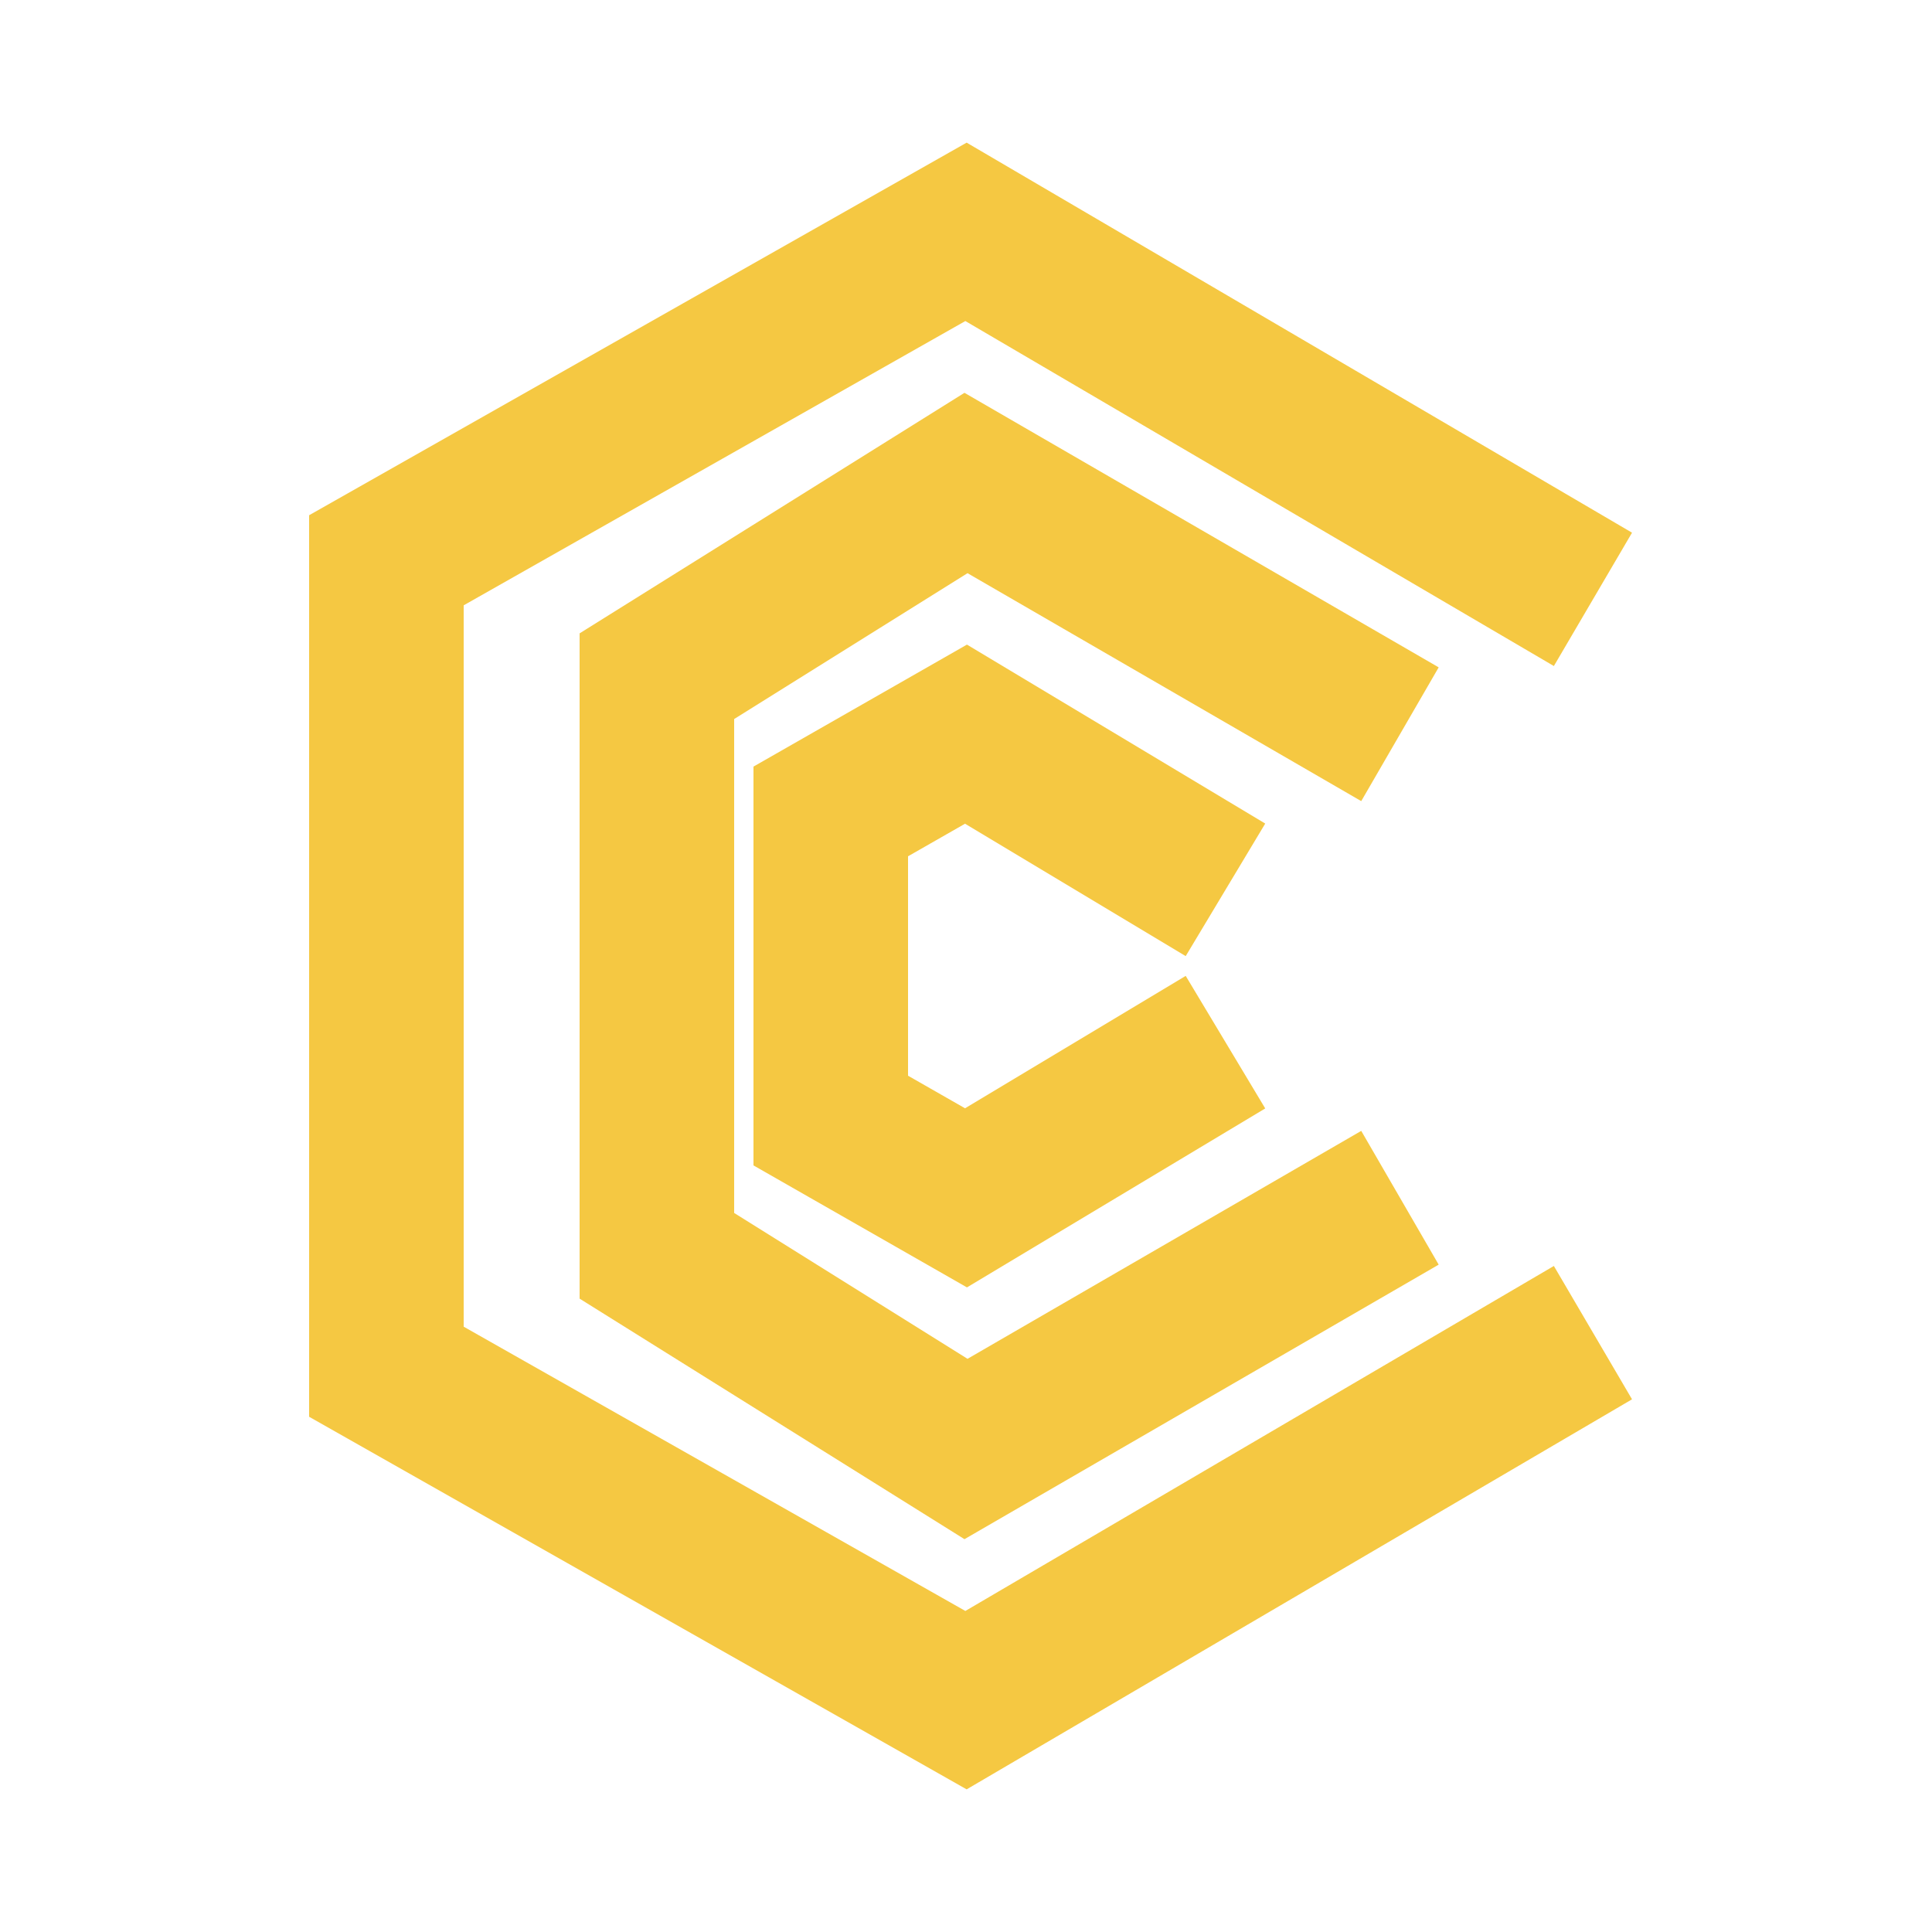
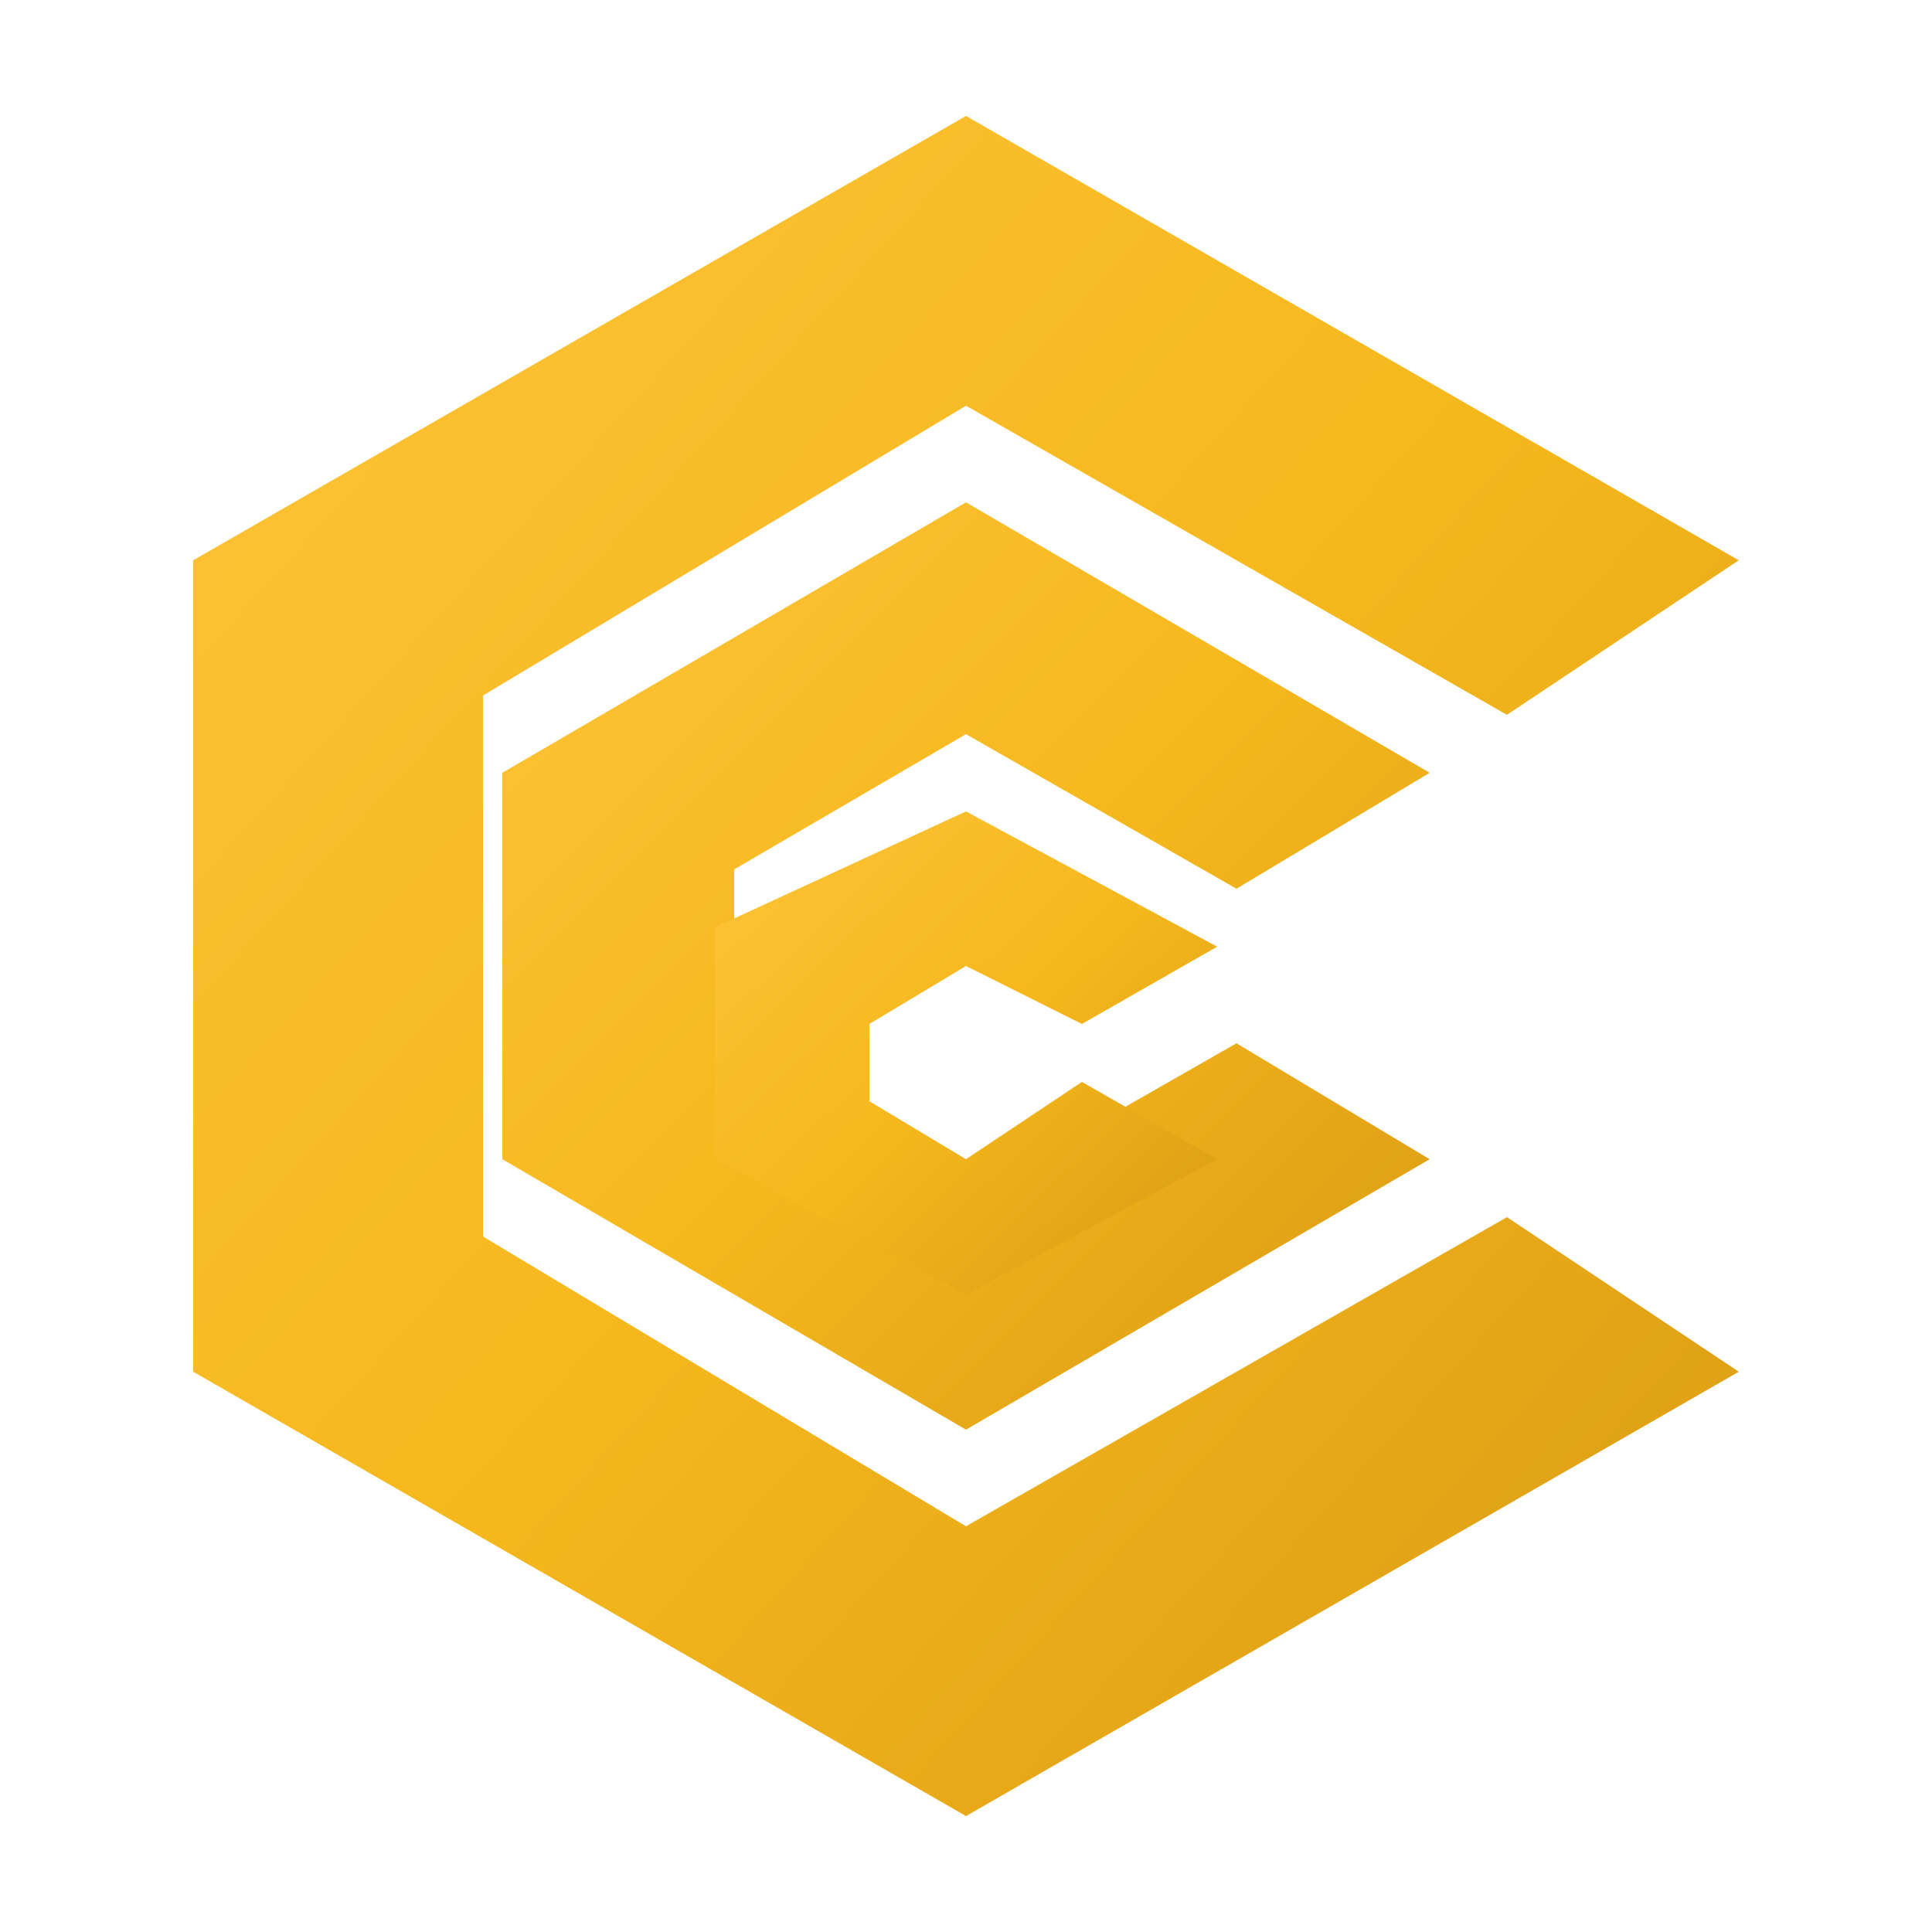
<svg xmlns="http://www.w3.org/2000/svg" viewBox="0 0 100 100" role="img" aria-labelledby="title desc">
-   <g fill="none" stroke="#F5C842" stroke-width="8" stroke-linecap="square" stroke-linejoin="miter">
-     <path d="M79 29 L50 12 L20 29 L20 71 L50 88 L79 71" />
-     <path d="M69 36 L50 25 L34 35 L34 65 L50 75 L69 64" />
-     <path d="M60 44 L50 38 L43 42 L43 58 L50 62 L60 56" />
+   <defs>
+     <linearGradient id="cccGold" x1="0" y1="0" x2="1" y2="1">
+       <stop offset="0" stop-color="#FFC33A" />
+       <stop offset="0.5" stop-color="#F5B81C" />
+       <stop offset="1" stop-color="#D99A14" />
+     </linearGradient>
+   </defs>
+   <g fill="url(#cccGold)">
+     <path d="M50 6 90 29 78 37 50 21 25 36 25 64 50 79 78 63 90 71 50 94 10 71 10 29Z" />
+     <path d="M50 26 74 40 64 46 50 38 38 45 38 55 50 62 64 54 74 60 50 74 26 60 26 40Z" />
+     <path d="M50 42 63 49 56 53 50 50 45 53 45 57 50 60 56 56 63 60 50 67 37 60 37 48Z" />
  </g>
</svg>
